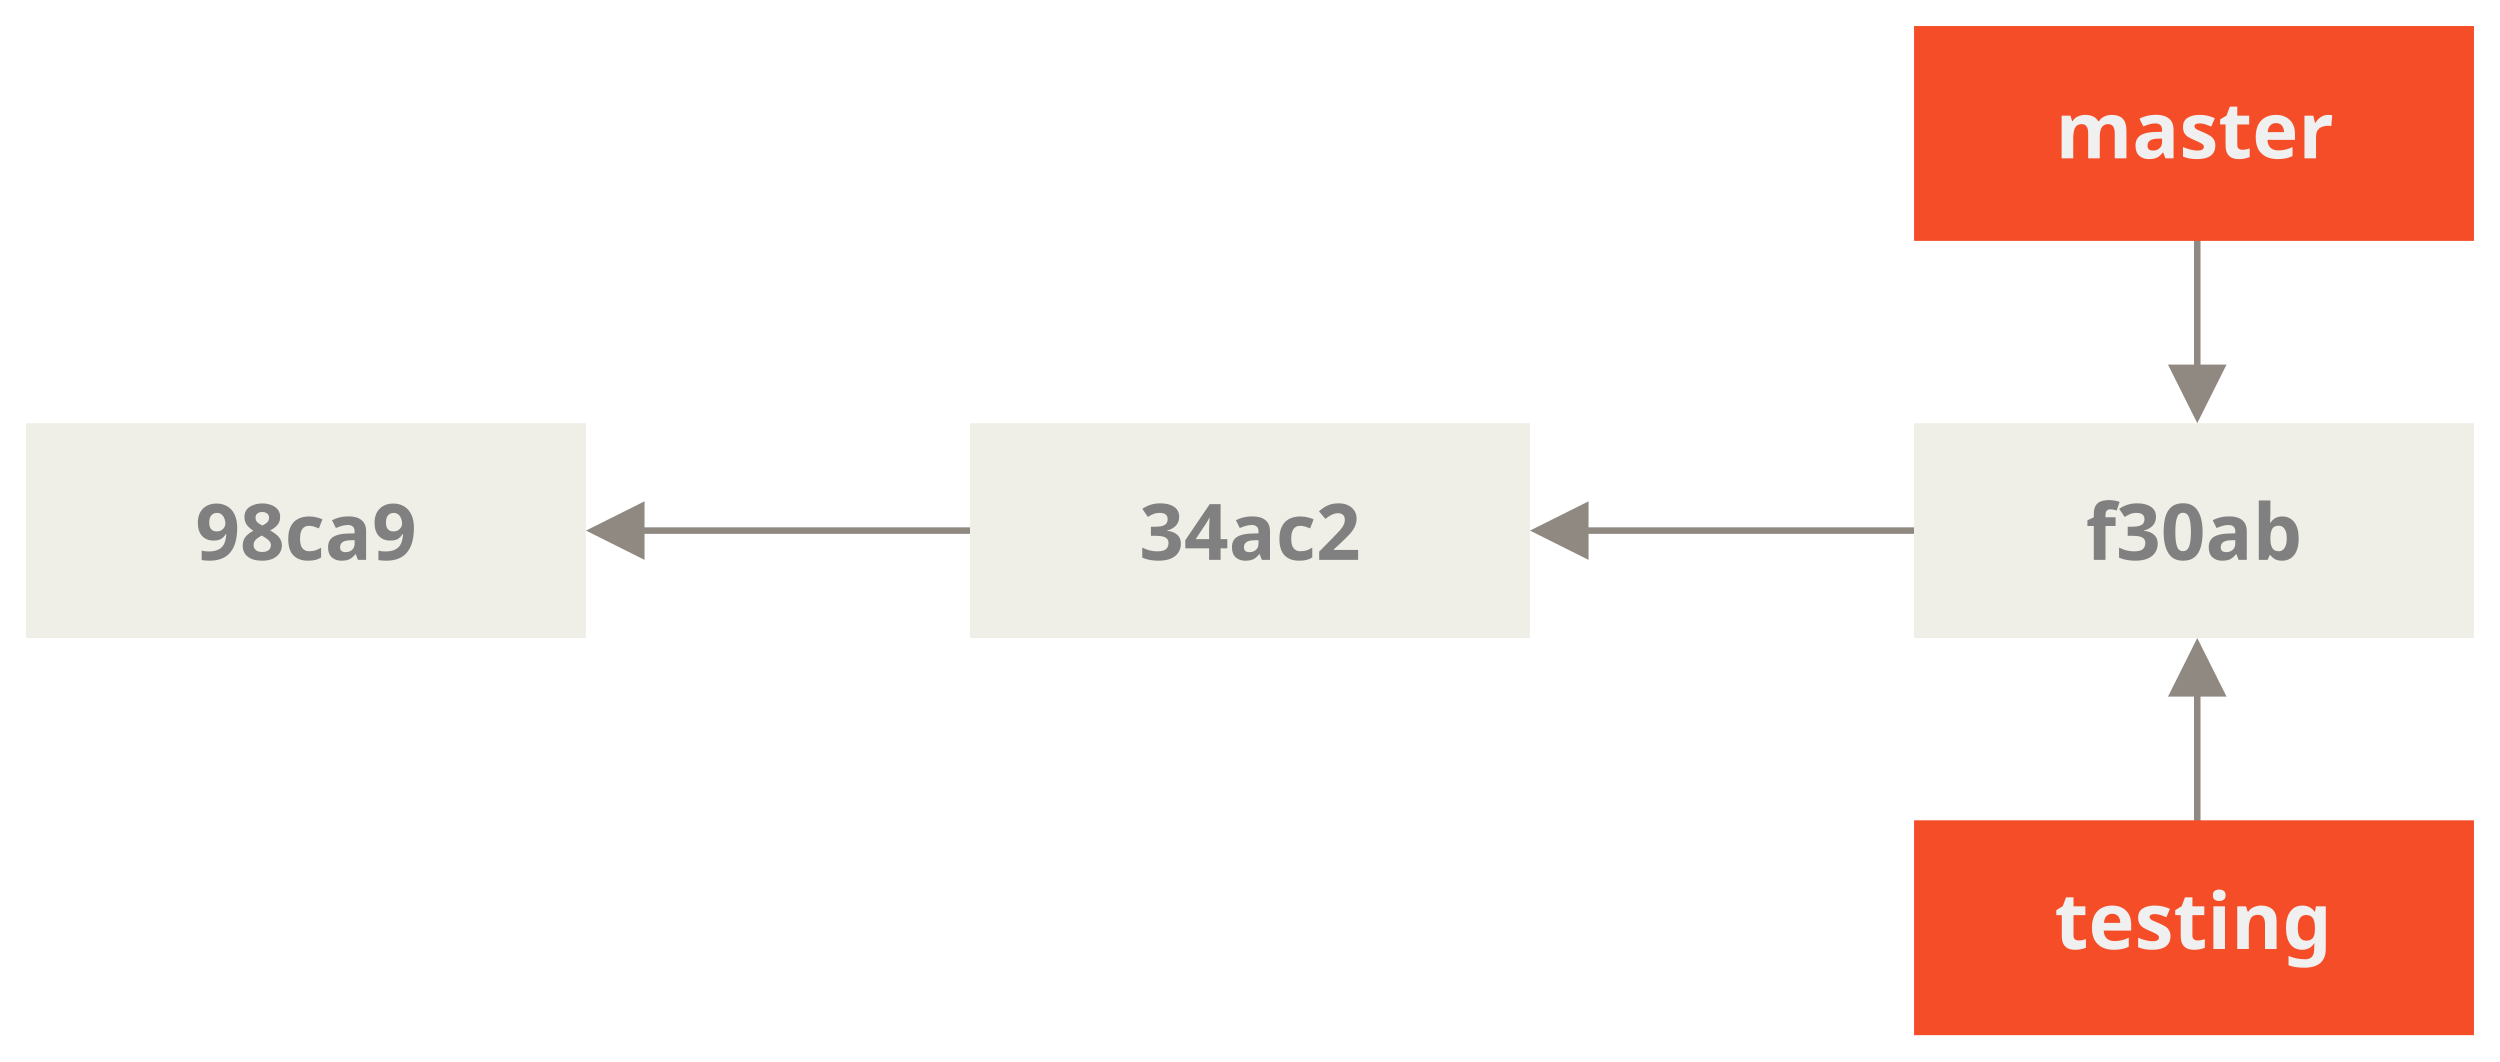
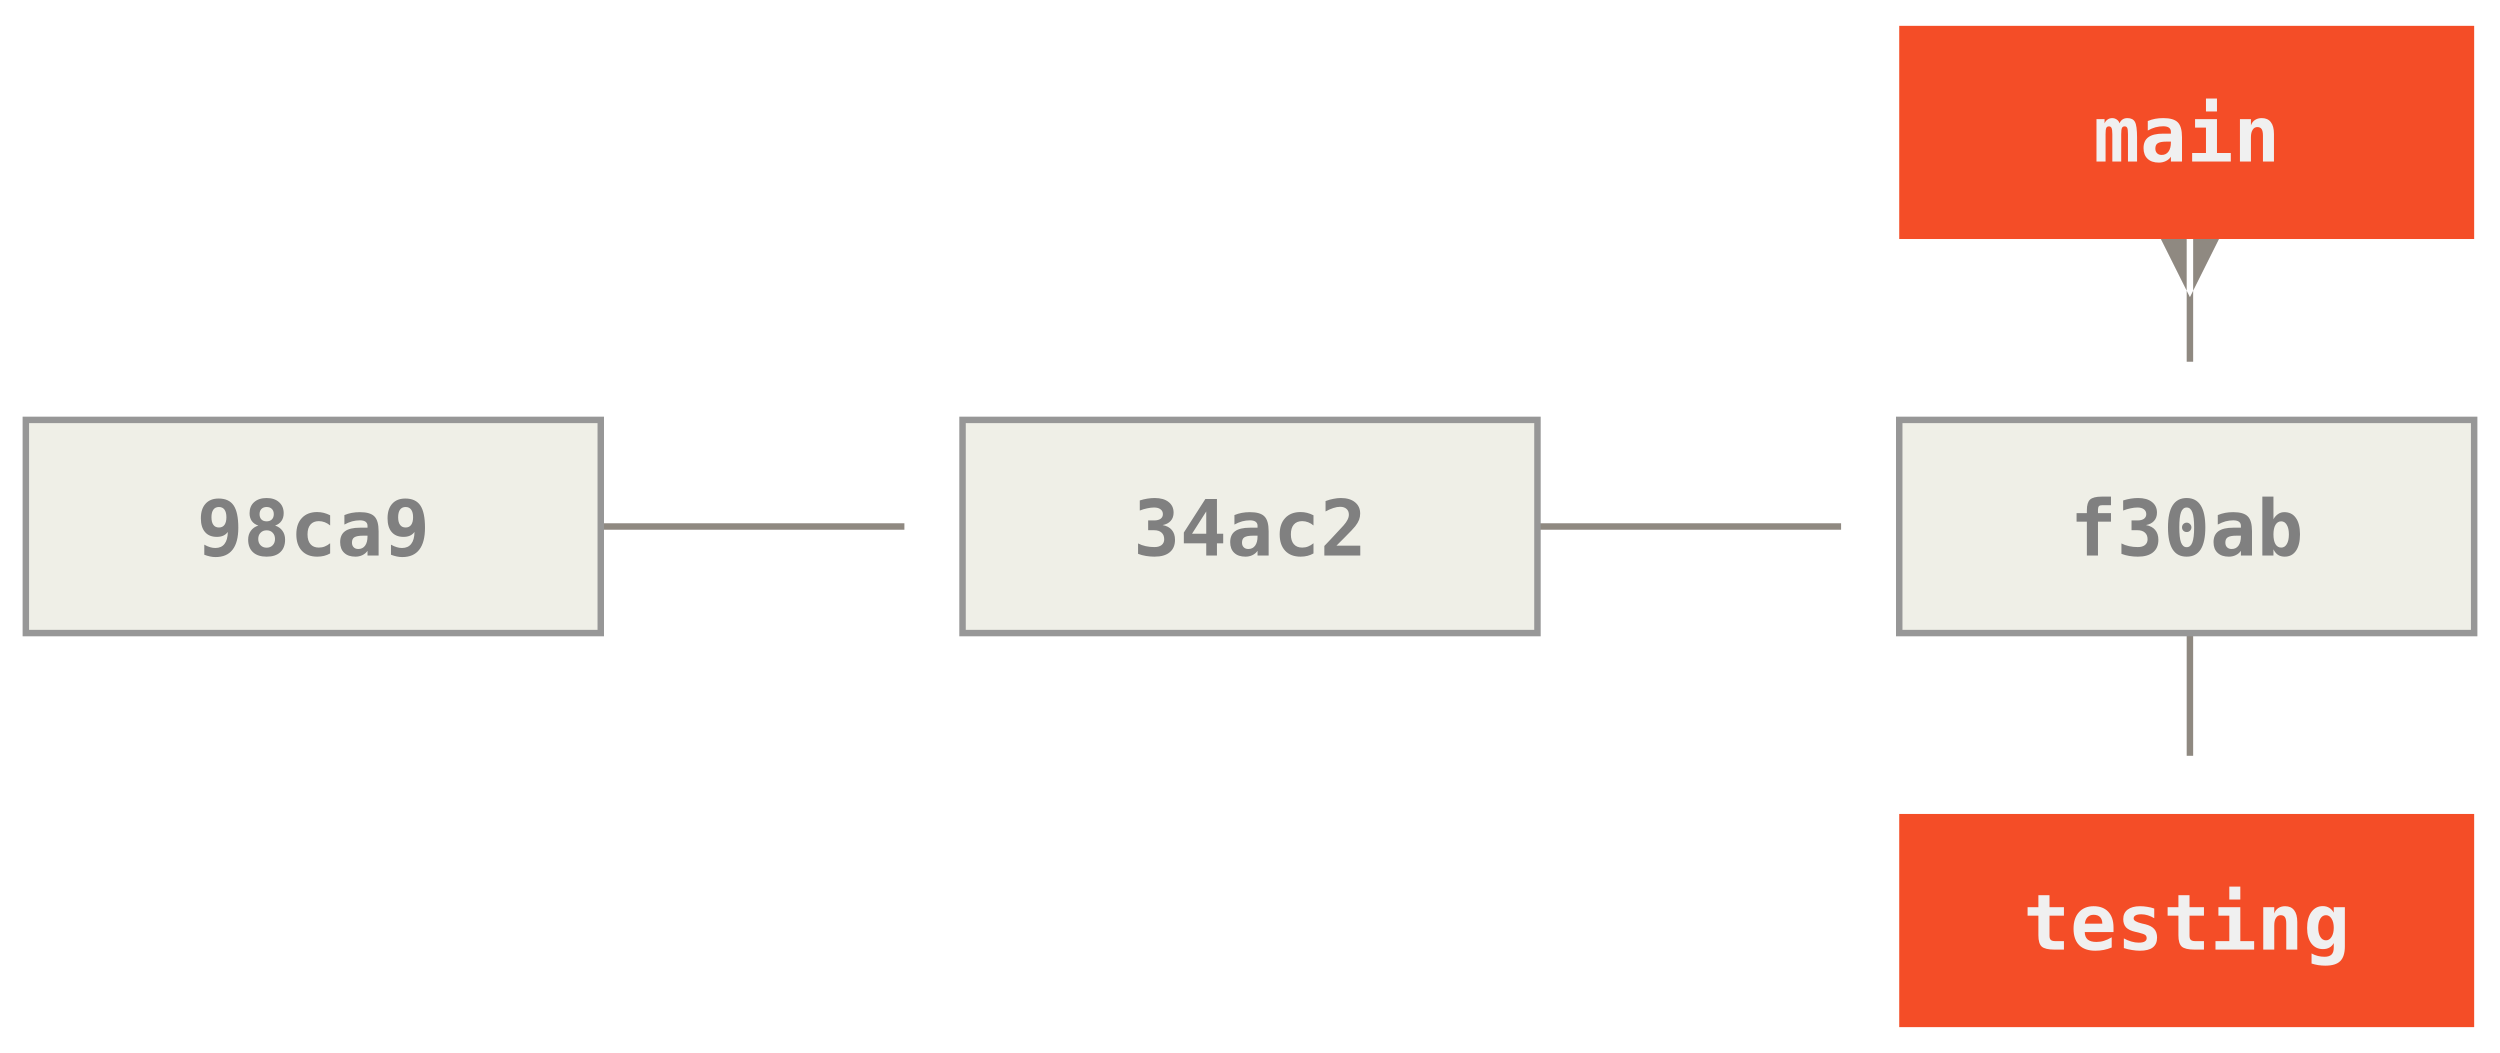
- <svg xmlns="http://www.w3.org/2000/svg" id="svg31048" version="1.1" viewBox="0 0 384 163">
-   <g id="g23831">
-     <g id="g23756">
-       <path id="Line-7" transform="translate(4,4)" d="m333 52v-29h1v29h4l-4.5 9-4.5-9z" style="fill:#8f8981" />
-       <g id="ref" transform="translate(294,4)" style="fill-rule:evenodd;fill:none">
-         <rect id="Rectangle-2" transform="scale(.81132 1)" width="106" height="33" style="fill-rule:evenodd;fill:#f44d27" />
-         <text id="master" transform="translate(-9.9003 .316)" font-size="12px" font-weight="700" style="fill:#979797;font-family:'Source Code Pro';font-size:12px;font-weight:700;text-anchor:middle">
-           <tspan id="tspan31011" x="53" y="20" style="fill:#f0f0f0">master</tspan>
-         </text>
-       </g>
-     </g>
-     <g id="g23800">
-       <path id="Line-8" transform="translate(4,5)" d="m334 102v30h-1v-30h-4l4.5-9 4.5 9z" style="fill:#8f8981" />
-       <g id="g31021" transform="translate(294,126)" style="fill-rule:evenodd;fill:none">
-         <rect id="rect31015" transform="scale(.81132 1)" width="106" height="33" style="fill-rule:evenodd;fill:#f44d27" />
-         <text id="text31019" transform="translate(-10.128 -.236)" font-size="12px" font-weight="700" style="fill:#979797;font-family:'Source Code Pro';font-size:12px;font-weight:700;text-anchor:middle">
-           <tspan id="tspan31017" x="53" y="20" style="fill:#f0f0f0">testing</tspan>
-         </text>
-       </g>
-     </g>
-     <g id="g23763">
-       <path id="Line" transform="translate(4,4)" d="m240 77h50v1h-50v4l-9-4.5 9-4.5z" style="fill:#8f8981" />
-       <g id="other" transform="translate(294,65)" style="fill-rule:evenodd;fill:none">
-         <rect id="rect31023" width="86" height="33" style="fill-rule:evenodd;fill:#efefe7" />
-         <text id="text31027" font-size="12px" font-weight="700" style="fill:#979797;font-family:'Source Code Pro';font-size:12px;font-weight:700;text-anchor:middle">
-           <tspan id="tspan31025" x="43" y="21" style="fill:gray">f30ab</tspan>
-         </text>
-       </g>
-     </g>
-     <g id="g23774">
-       <g id="g23766">
-         <path id="Line-2" transform="translate(4,4)" d="m95 77h50v1h-50v4l-9-4.5 9-4.5z" style="fill:#8f8981" />
-       </g>
-       <g id="g31036" transform="translate(149,65)" style="fill-rule:evenodd;fill:none">
-         <rect id="rect31030" width="86" height="33" style="fill-rule:evenodd;fill:#efefe7" />
-         <text id="text31034" font-size="12px" font-weight="700" style="fill:#979797;font-family:'Source Code Pro';font-size:12px;font-weight:700;text-anchor:middle">
-           <tspan id="tspan31032" x="43" y="21" style="fill:gray">34ac2</tspan>
-         </text>
-       </g>
-     </g>
-     <g id="g31044" transform="translate(4,65)" style="fill-rule:evenodd;fill:none">
-       <rect id="rect31038" width="86" height="33" style="fill-rule:evenodd;fill:#efefe7" />
-       <text id="text31042" font-size="12px" font-weight="700" style="fill:#979797;font-family:'Source Code Pro';font-size:12px;font-weight:700;text-anchor:middle">
-         <tspan id="tspan31040" x="43" y="21" style="fill:gray">98ca9</tspan>
-       </text>
-     </g>
+ <svg xmlns="http://www.w3.org/2000/svg" version="1.1" width="774" height="326" viewBox="0 0 387 163">
+   <path d="m93 81h47v1h-47v4l-9-4.5 9-4.5z" fill="#8f8981" />
+   <path d="m238 81h47v1h-47v4l-9-4.5 9-4.5z" fill="#8f8981" />
+   <path d="m338.5 37v19h1v-19h4l-4.5 9-4.5-9z" fill="#8f8981" />
+   <path d="m338.5 98v19h1v-19h4l-4.5-9-4.5 9z" fill="#8f8981" />
+   <g>
+     <rect x="4" y="65" width="89" height="33" fill="#efefe7" stroke="#979797" />
+     <text font-size="12px" font-weight="700" font-family="'JetBrains Mono', 'Source Code Pro', monospace" text-anchor="middle">
+       <tspan x="48.5" y="86" fill="gray">98ca9</tspan>
+     </text>
+   </g>
+   <g>
+     <rect x="149" y="65" width="89" height="33" fill="#efefe7" stroke="#979797" />
+     <text font-size="12px" font-weight="700" font-family="'JetBrains Mono', 'Source Code Pro', monospace" text-anchor="middle">
+       <tspan x="193.5" y="86" fill="gray">34ac2</tspan>
+     </text>
+   </g>
+   <g>
+     <rect x="294" y="65" width="89" height="33" fill="#efefe7" stroke="#979797" />
+     <text font-size="12px" font-weight="700" font-family="'JetBrains Mono', 'Source Code Pro', monospace" text-anchor="middle">
+       <tspan x="338.5" y="86" fill="gray">f30ab</tspan>
+     </text>
+   </g>
+   <g>
+     <rect x="294" y="4" width="89" height="33" fill="#f44d27" />
+     <text font-size="12px" font-weight="700" font-family="'JetBrains Mono', 'Source Code Pro', monospace" text-anchor="middle">
+       <tspan x="338.5" y="25" fill="#f0f0f0">main</tspan>
+     </text>
+   </g>
+   <g>
+     <rect x="294" y="126" width="89" height="33" fill="#f44d27" />
+     <text font-size="12px" font-weight="700" font-family="'JetBrains Mono', 'Source Code Pro', monospace" text-anchor="middle">
+       <tspan x="338.5" y="147" fill="#f0f0f0">testing</tspan>
+     </text>
  </g>
</svg>
